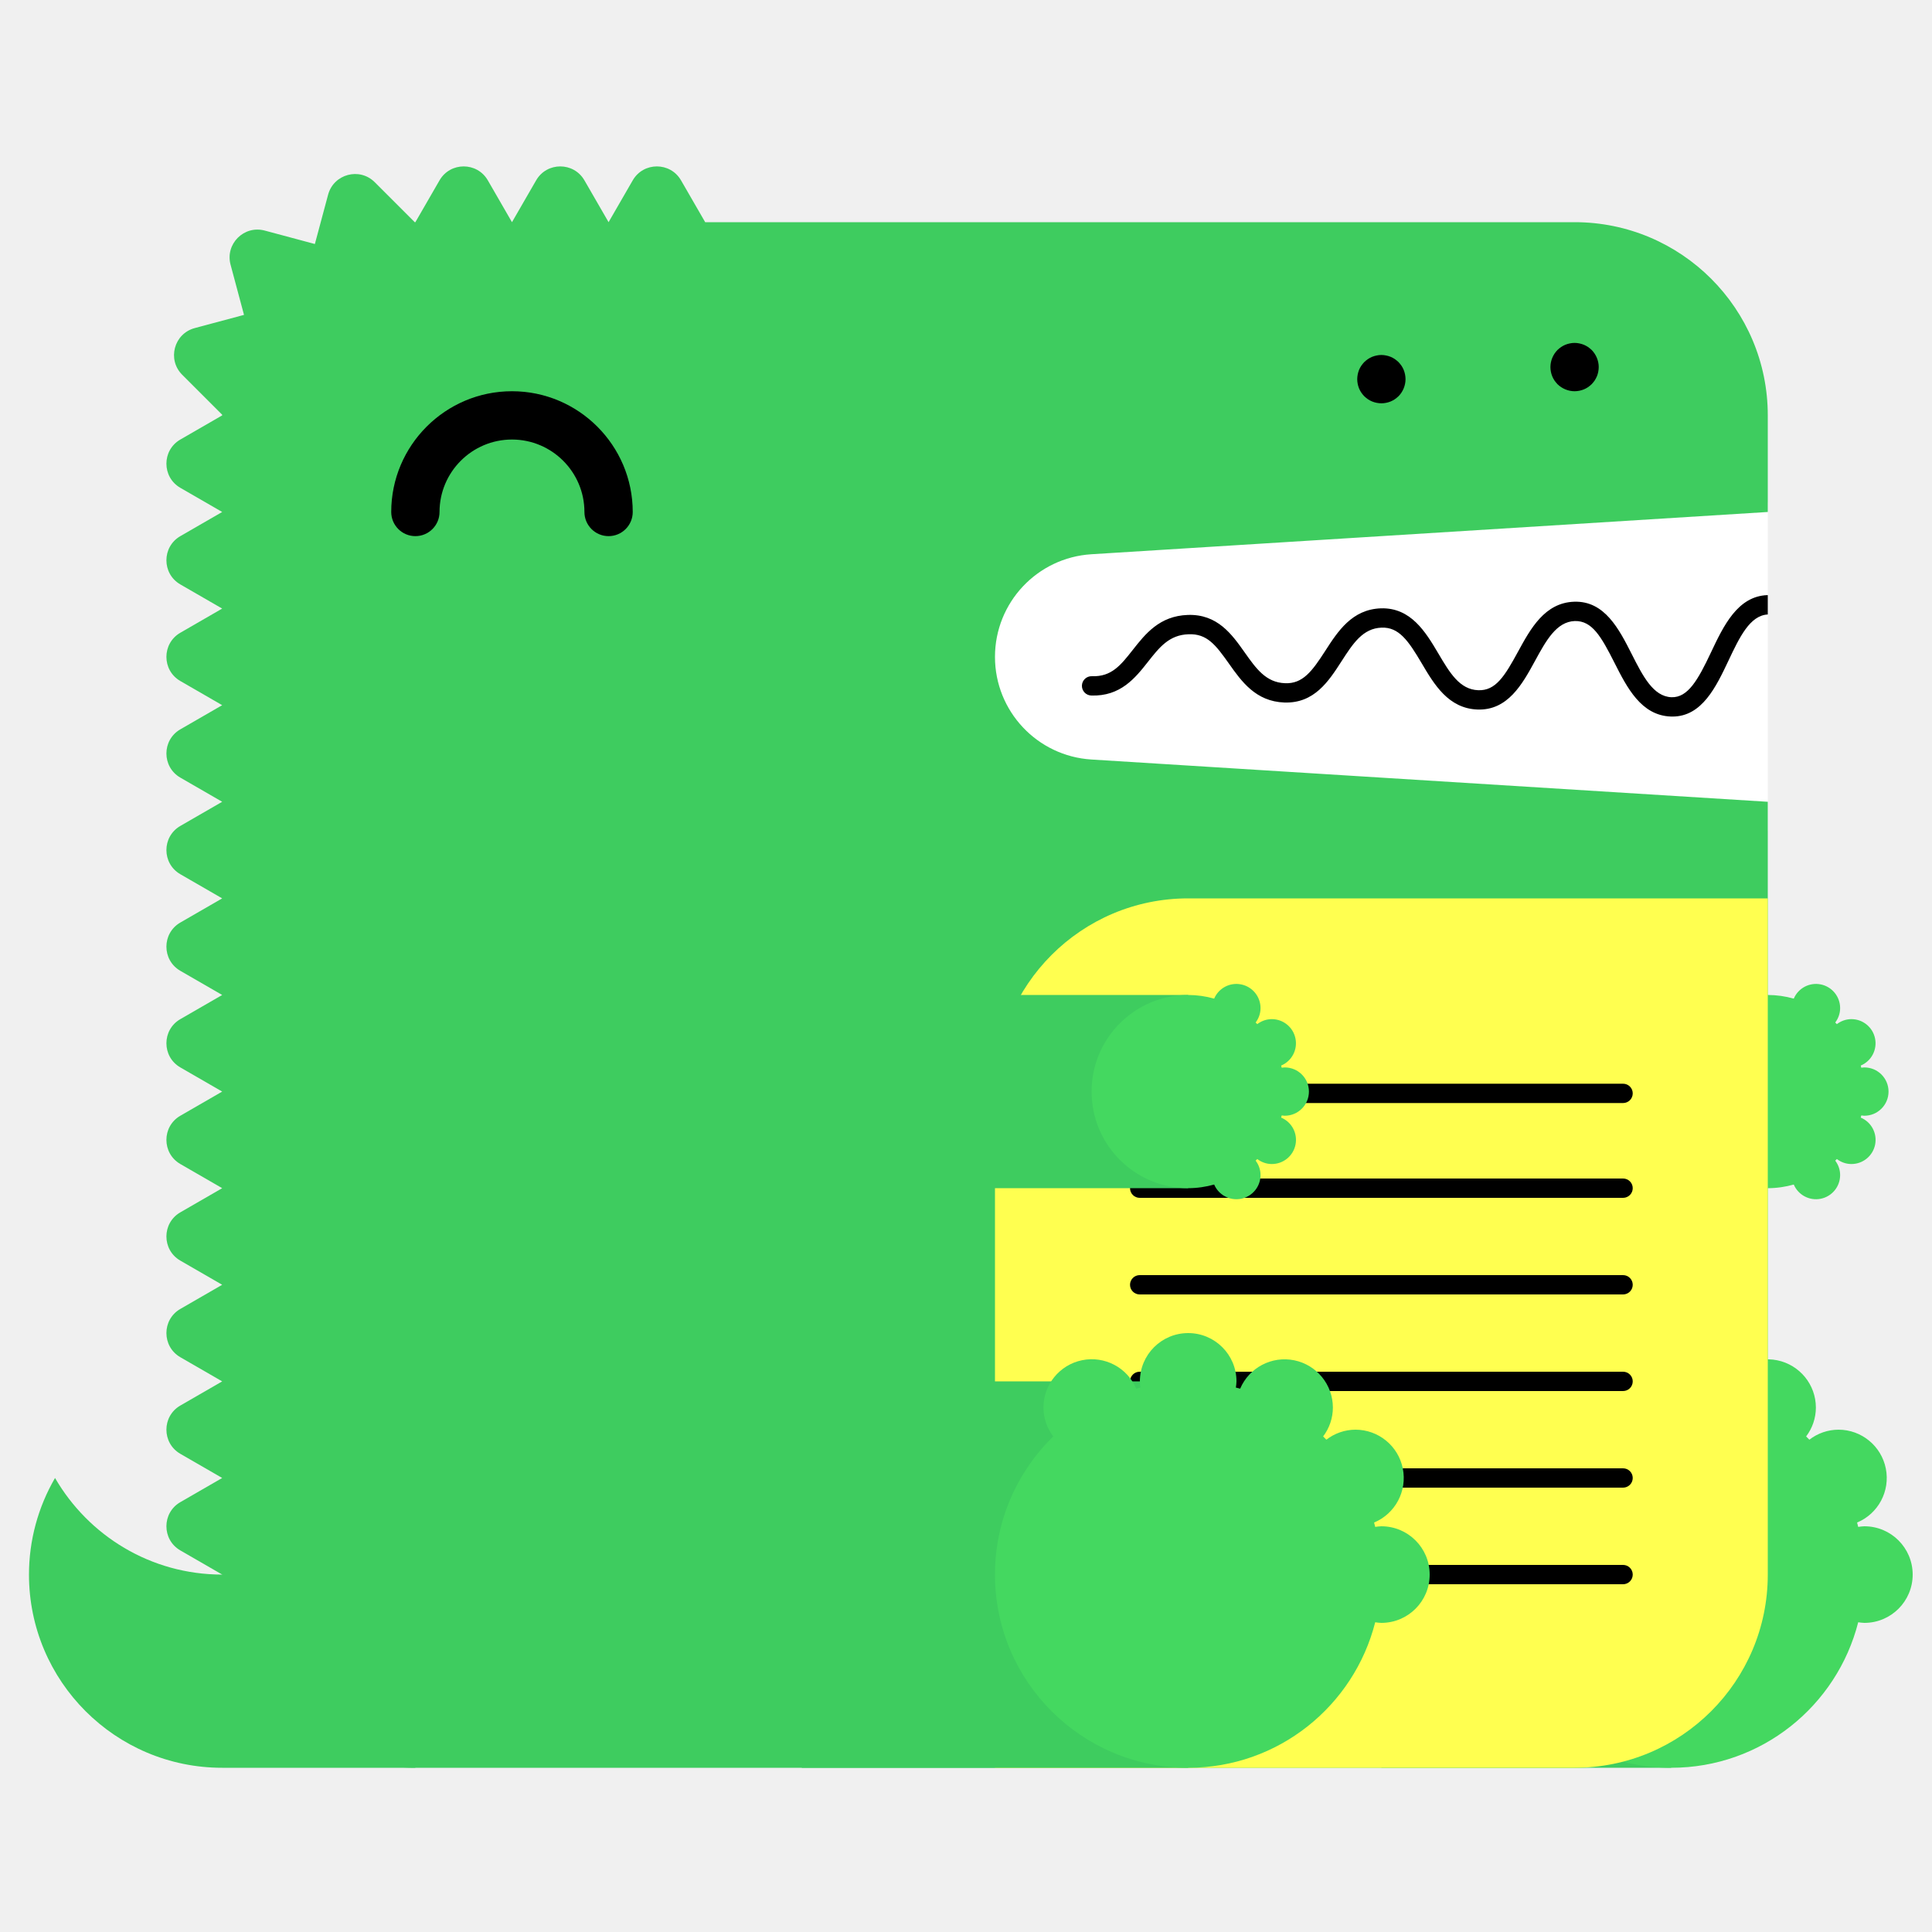
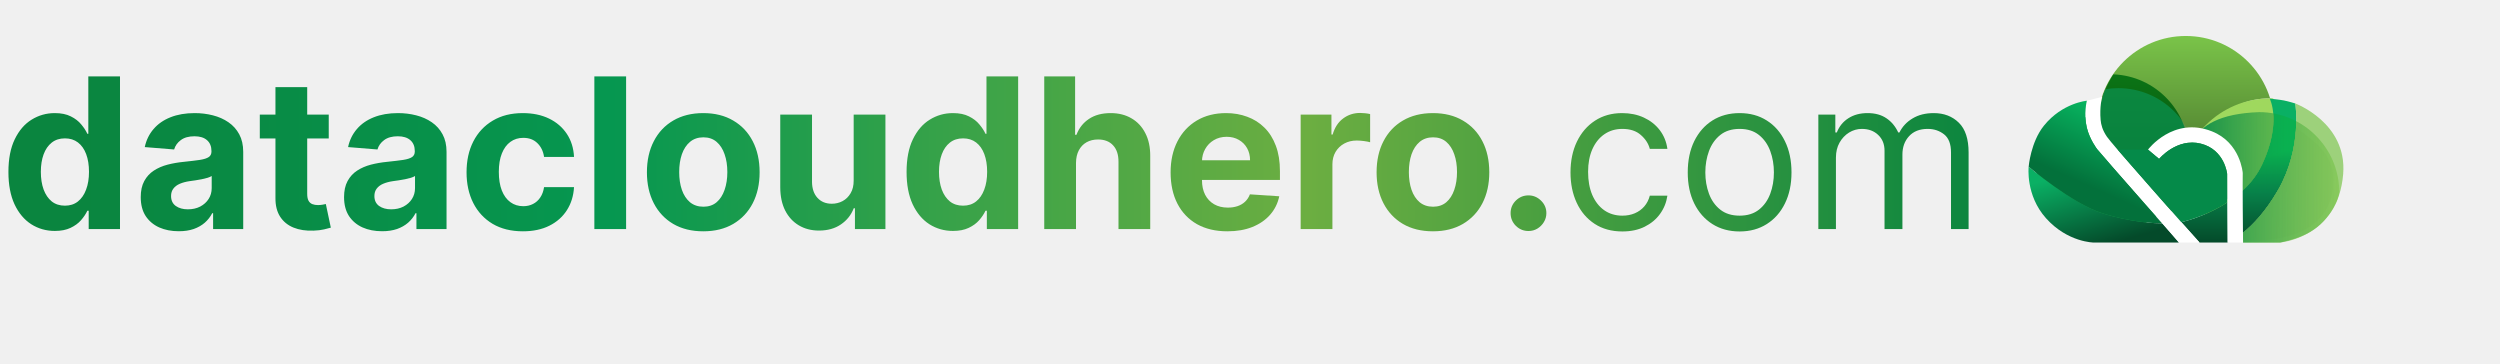
- <svg xmlns="http://www.w3.org/2000/svg" width="200" height="200" viewBox="0 0 200 200">
-   <g fill="none" fill-rule="evenodd">
-     <path fill="#FFF" d="M99 52h84v34H99z" />
-     <path d="M23 163c-7.398 0-13.843-4.027-17.303-10A19.886 19.886 0 0 0 3 163c0 11.046 8.954 20 20 20h20v-20H23z" fill="#3ECC5F" />
-     <path d="M112.98 57.376L183 53V43c0-11.046-8.954-20-20-20H73l-2.5-4.33c-1.112-1.925-3.889-1.925-5 0L63 23l-2.5-4.33c-1.111-1.925-3.889-1.925-5 0L53 23l-2.5-4.33c-1.111-1.925-3.889-1.925-5 0L43 23c-.022 0-.042.003-.065.003l-4.142-4.141c-1.57-1.571-4.252-.853-4.828 1.294l-1.369 5.104-5.192-1.392c-2.148-.575-4.111 1.389-3.535 3.536l1.39 5.193-5.102 1.367c-2.148.576-2.867 3.259-1.296 4.83l4.142 4.142c0 .021-.003.042-.003.064l-4.33 2.5c-1.925 1.111-1.925 3.889 0 5L23 53l-4.33 2.5c-1.925 1.111-1.925 3.889 0 5L23 63l-4.33 2.5c-1.925 1.111-1.925 3.889 0 5L23 73l-4.33 2.5c-1.925 1.111-1.925 3.889 0 5L23 83l-4.33 2.5c-1.925 1.111-1.925 3.889 0 5L23 93l-4.33 2.5c-1.925 1.111-1.925 3.889 0 5L23 103l-4.33 2.5c-1.925 1.111-1.925 3.889 0 5L23 113l-4.33 2.5c-1.925 1.111-1.925 3.889 0 5L23 123l-4.33 2.5c-1.925 1.111-1.925 3.889 0 5L23 133l-4.33 2.5c-1.925 1.111-1.925 3.889 0 5L23 143l-4.33 2.5c-1.925 1.111-1.925 3.889 0 5L23 153l-4.33 2.5c-1.925 1.111-1.925 3.889 0 5L23 163c0 11.046 8.954 20 20 20h120c11.046 0 20-8.954 20-20V83l-70.02-4.376A10.645 10.645 0 0 1 103 68c0-5.621 4.37-10.273 9.98-10.624" fill="#3ECC5F" />
-     <path fill="#3ECC5F" d="M143 183h30v-40h-30z" />
-     <path d="M193 158c-.219 0-.428.037-.639.064-.038-.15-.074-.301-.116-.451A5 5 0 0 0 190.32 148a4.96 4.96 0 0 0-3.016 1.036 26.531 26.531 0 0 0-.335-.336 4.955 4.955 0 0 0 1.011-2.987 5 5 0 0 0-9.599-1.959c-.148-.042-.297-.077-.445-.115.027-.211.064-.42.064-.639a5 5 0 0 0-5-5 5 5 0 0 0-5 5c0 .219.037.428.064.639-.148.038-.297.073-.445.115a4.998 4.998 0 0 0-9.599 1.959c0 1.125.384 2.151 1.011 2.987-3.717 3.632-6.031 8.693-6.031 14.3 0 11.046 8.954 20 20 20 9.339 0 17.16-6.41 19.361-15.064.211.027.42.064.639.064a5 5 0 0 0 5-5 5 5 0 0 0-5-5" fill="#44D860" />
-     <path fill="#3ECC5F" d="M153 123h30v-20h-30z" />
-     <path d="M193 115.5a2.5 2.5 0 1 0 0-5c-.109 0-.214.019-.319.032-.02-.075-.037-.15-.058-.225a2.501 2.501 0 0 0-.963-4.807c-.569 0-1.088.197-1.508.518a6.653 6.653 0 0 0-.168-.168c.314-.417.506-.931.506-1.494a2.5 2.5 0 0 0-4.8-.979A9.987 9.987 0 0 0 183 103c-5.522 0-10 4.478-10 10s4.478 10 10 10c.934 0 1.833-.138 2.69-.377a2.5 2.5 0 0 0 4.8-.979c0-.563-.192-1.077-.506-1.494.057-.055.113-.111.168-.168.42.321.939.518 1.508.518a2.5 2.5 0 0 0 .963-4.807c.021-.074.038-.15.058-.225.105.013.21.032.319.032" fill="#44D860" />
-     <path d="M63 55.5a2.5 2.5 0 0 1-2.5-2.5c0-4.136-3.364-7.5-7.5-7.5s-7.5 3.364-7.5 7.5a2.5 2.5 0 1 1-5 0c0-6.893 5.607-12.5 12.5-12.5S65.5 46.107 65.5 53a2.5 2.5 0 0 1-2.5 2.5" fill="#000" />
-     <path d="M103 183h60c11.046 0 20-8.954 20-20V93h-60c-11.046 0-20 8.954-20 20v70z" fill="#FFFF50" />
-     <path d="M168.02 124h-50.04a1 1 0 1 1 0-2h50.04a1 1 0 1 1 0 2m0 20h-50.04a1 1 0 1 1 0-2h50.04a1 1 0 1 1 0 2m0 20h-50.04a1 1 0 1 1 0-2h50.04a1 1 0 1 1 0 2m0-49.814h-50.04a1 1 0 1 1 0-2h50.04a1 1 0 1 1 0 2m0 19.814h-50.04a1 1 0 1 1 0-2h50.04a1 1 0 1 1 0 2m0 20h-50.04a1 1 0 1 1 0-2h50.04a1 1 0 1 1 0 2M183 61.611c-.012 0-.022-.006-.034-.005-3.09.105-4.552 3.196-5.842 5.923-1.346 2.85-2.387 4.703-4.093 4.647-1.889-.068-2.969-2.202-4.113-4.46-1.314-2.594-2.814-5.536-5.963-5.426-3.046.104-4.513 2.794-5.807 5.167-1.377 2.528-2.314 4.065-4.121 3.994-1.927-.07-2.951-1.805-4.136-3.813-1.321-2.236-2.848-4.75-5.936-4.664-2.994.103-4.465 2.385-5.763 4.4-1.373 2.13-2.335 3.428-4.165 3.351-1.973-.07-2.992-1.51-4.171-3.177-1.324-1.873-2.816-3.993-5.895-3.89-2.928.1-4.399 1.97-5.696 3.618-1.232 1.564-2.194 2.802-4.229 2.724a1 1 0 0 0-.072 2c3.017.101 4.545-1.8 5.872-3.487 1.177-1.496 2.193-2.787 4.193-2.855 1.926-.082 2.829 1.115 4.195 3.045 1.297 1.834 2.769 3.914 5.731 4.021 3.103.104 4.596-2.215 5.918-4.267 1.182-1.834 2.202-3.417 4.15-3.484 1.793-.067 2.769 1.35 4.145 3.681 1.297 2.197 2.766 4.686 5.787 4.796 3.125.108 4.634-2.62 5.949-5.035 1.139-2.088 2.214-4.06 4.119-4.126 1.793-.042 2.728 1.595 4.111 4.33 1.292 2.553 2.757 5.445 5.825 5.556l.169.003c3.064 0 4.518-3.075 5.805-5.794 1.139-2.41 2.217-4.68 4.067-4.773v-2z" fill="#000" />
-     <path fill="#3ECC5F" d="M83 183h40v-40H83z" />
-     <path d="M143 158c-.219 0-.428.037-.639.064-.038-.15-.074-.301-.116-.451A5 5 0 0 0 140.32 148a4.96 4.96 0 0 0-3.016 1.036 26.531 26.531 0 0 0-.335-.336 4.955 4.955 0 0 0 1.011-2.987 5 5 0 0 0-9.599-1.959c-.148-.042-.297-.077-.445-.115.027-.211.064-.42.064-.639a5 5 0 0 0-5-5 5 5 0 0 0-5 5c0 .219.037.428.064.639-.148.038-.297.073-.445.115a4.998 4.998 0 0 0-9.599 1.959c0 1.125.384 2.151 1.011 2.987-3.717 3.632-6.031 8.693-6.031 14.3 0 11.046 8.954 20 20 20 9.339 0 17.16-6.41 19.361-15.064.211.027.42.064.639.064a5 5 0 0 0 5-5 5 5 0 0 0-5-5" fill="#44D860" />
-     <path fill="#3ECC5F" d="M83 123h40v-20H83z" />
-     <path d="M133 115.5a2.5 2.5 0 1 0 0-5c-.109 0-.214.019-.319.032-.02-.075-.037-.15-.058-.225a2.501 2.501 0 0 0-.963-4.807c-.569 0-1.088.197-1.508.518a6.653 6.653 0 0 0-.168-.168c.314-.417.506-.931.506-1.494a2.5 2.5 0 0 0-4.8-.979A9.987 9.987 0 0 0 123 103c-5.522 0-10 4.478-10 10s4.478 10 10 10c.934 0 1.833-.138 2.69-.377a2.5 2.5 0 0 0 4.8-.979c0-.563-.192-1.077-.506-1.494.057-.055.113-.111.168-.168.42.321.939.518 1.508.518a2.5 2.5 0 0 0 .963-4.807c.021-.074.038-.15.058-.225.105.013.21.032.319.032" fill="#44D860" />
-     <path d="M143 41.75c-.16 0-.33-.02-.49-.05a2.52 2.52 0 0 1-.47-.14c-.15-.06-.29-.14-.431-.23-.13-.09-.259-.2-.38-.31-.109-.12-.219-.24-.309-.38s-.17-.28-.231-.43a2.619 2.619 0 0 1-.189-.96c0-.16.02-.33.05-.49.03-.16.08-.31.139-.47.061-.15.141-.29.231-.43.09-.13.2-.26.309-.38.121-.11.25-.22.38-.31.141-.09.281-.17.431-.23.149-.06.31-.11.47-.14.32-.07.65-.07.98 0 .159.03.32.08.47.14.149.06.29.14.43.23.13.09.259.2.38.31.11.12.22.25.31.38.09.14.17.28.23.43.06.16.11.31.14.47.029.16.05.33.05.49 0 .66-.271 1.31-.73 1.77-.121.11-.25.22-.38.31-.14.09-.281.17-.43.23a2.565 2.565 0 0 1-.96.19m20-1.25c-.66 0-1.3-.27-1.771-.73a3.802 3.802 0 0 1-.309-.38c-.09-.14-.17-.28-.231-.43a2.619 2.619 0 0 1-.189-.96c0-.66.27-1.3.729-1.77.121-.11.25-.22.38-.31.141-.09.281-.17.431-.23.149-.06.31-.11.47-.14.32-.07.66-.07.98 0 .159.03.32.08.47.14.149.06.29.14.43.23.13.09.259.2.38.31.459.47.73 1.11.73 1.77 0 .16-.021.33-.05.49-.03.16-.08.32-.14.47-.07.15-.14.29-.23.43-.09.13-.2.26-.31.38-.121.11-.25.22-.38.31-.14.09-.281.17-.43.23a2.565 2.565 0 0 1-.96.19" fill="#000" />
-   </g>
+ <svg xmlns="http://www.w3.org/2000/svg" width="4169" height="607" viewBox="0 0 4169 607" fill="none">
+   <circle cx="147" cy="147" r="147" transform="matrix(-1 0 0 1 3792 60)" fill="url(#paint0_linear_26_36)" />
+   <path d="M3393 257.934C3393 330.314 3446.67 386 3519.01 386C3591.35 386 3650 327.324 3650 254.944C3650 184.4 3594.29 126.873 3524.49 124C3523.49 124 3508.65 149.8 3506.06 162.258C3493.38 223.161 3393 185.553 3393 257.934Z" fill="#1BAB53" style="mix-blend-mode:multiply" />
+   <path d="M3401 278.5C3401 351.125 3461.37 401.5 3534 401.5C3606.63 401.5 3664 351.125 3664 278.5C3664 205.875 3605.13 147 3532.5 147C3524.83 147 3517.31 147.657 3510 148.917C3501.5 181.5 3480.33 168.001 3472.5 171C3423.09 189.916 3401 222.434 3401 278.5Z" fill="#088D4A" fill-opacity="0.8" style="mix-blend-mode:lighten" />
+   <path d="M3656 295.5C3656 368.125 3685.37 401 3758 401C3830.63 401 3891 373.125 3891 300.5C3891 227.875 3806.5 219.5 3785 164C3712.37 164 3656 222.875 3656 295.5Z" fill="#D9D9D9" />
+   <path d="M3634 316C3634 399.947 3702.05 335 3786 335C3827.5 260.5 3812 206 3806.5 192C3801 178 3793 167.5 3790.5 164.066C3789.01 164.022 3787.51 164 3786 164C3702.05 164 3634 232.053 3634 316Z" fill="#9FD85E" />
+   <path d="M3633.5 404.5L3606 372.5C3596.5 372.5 3555.5 371.5 3505.5 355.5C3455.5 339.5 3383 278 3383 278C3383 278 3377.5 325.5 3412 364C3448.29 404.5 3492 404.5 3492 404.5H3560H3633.5Z" fill="url(#paint1_linear_26_36)" />
+   <path d="M3668 404.5L3637.5 370.5C3637.5 370.5 3737.37 349.041 3772.5 274C3805.5 203.5 3785 164.5 3785 164.5C3785 164.5 3800.77 166 3808.5 167.5C3816.03 168.962 3827.5 172.5 3827.5 172.5C3827.5 172.5 3839.95 246 3798.5 317.5C3757.05 389 3714 404.5 3714 404.5H3668Z" fill="url(#paint2_linear_26_36)" />
+   <path d="M3505.5 161.5L3480 168C3480 168 3474.41 190 3480 213C3484.75 232.53 3497 248.5 3497 248.5C3513.5 268.556 3634 404.5 3634 404.5H3668C3668 404.5 3606 335.5 3549 270C3543.17 263.301 3517.82 234.343 3513.5 228C3506 217 3503.73 208.054 3503 200C3501 178 3505.5 161.5 3505.5 161.5Z" fill="white" />
+   <path d="M3827.5 172.5C3827.5 172.5 3839.95 246 3798.5 317.5C3777.67 353.425 3756.44 375.213 3740.47 388V404.5H3801.5C3801.5 404.5 3899 397.5 3907.5 290C3914.26 204.5 3827.5 172.5 3827.5 172.5Z" fill="#7AC449" fill-opacity="0.7" />
+   <path d="M3641.5 340C3641.5 348.424 3701.5 338 3712 330C3740.75 347.455 3740.5 392.988 3740.5 404.5C3773.5 404.5 3758.75 404.5 3802.5 404.5C3810 402 3840 398 3865 378C3876.73 368.613 3897.5 345 3901 320.75C3901 246.882 3841.23 187 3767.5 187C3635 191.5 3641.5 266.132 3641.5 340Z" fill="url(#paint3_linear_26_36)" style="mix-blend-mode:darken" />
+   <path d="M3600.5 265L3582 249.5C3582 249.5 3624 193.5 3688.5 219C3736.5 237.977 3740 288.5 3740 288.5C3740 288.5 3739.72 322.742 3740 345C3740.29 367.851 3740.5 404.5 3740.5 404.5H3714.5C3714.5 404.5 3714.02 334.326 3714 290C3714 290 3710 249.5 3670 239.5C3630 229.5 3600.5 265 3600.5 265Z" fill="white" />
+   <path d="M3505.5 355.5C3455.5 339.5 3383 278 3383 278C3383 278 3386.33 237 3408.5 209.5C3439.14 171.5 3480 168 3480 168C3480 168 3474.41 190 3480 213C3484.75 232.53 3497 248.5 3497 248.5C3513.5 268.556 3605.5 372.5 3605.5 372.5C3596 372.5 3555.5 371.5 3505.5 355.5Z" fill="url(#paint4_linear_26_36)" />
+   <path d="M3600.5 265L3582 249.5L3531.5 249.5C3588.5 315 3637.5 370.5 3637.5 370.5C3637.5 370.5 3656.5 366.565 3681 355.5C3706.5 343.984 3714 337.5 3714 337.5C3714 337.5 3714.02 334.326 3714 290C3714 290 3710 249.5 3670 239.5C3630 229.5 3600.5 265 3600.5 265Z" fill="#058A49" />
+   <path d="M91.477 385.107C76.977 385.107 63.843 381.379 52.077 373.921C40.394 366.381 31.114 355.319 24.236 340.736C17.442 326.07 14.045 308.089 14.045 286.794C14.045 264.919 17.566 246.731 24.609 232.231C31.652 217.647 41.016 206.751 52.699 199.543C64.465 192.251 77.35 188.605 91.353 188.605C102.042 188.605 110.949 190.428 118.075 194.074C125.284 197.637 131.084 202.111 135.476 207.497C139.95 212.8 143.348 218.02 145.668 223.158H147.283V127.455H200.107V382H147.905V351.425H145.668C143.182 356.728 139.66 361.989 135.103 367.21C130.629 372.347 124.787 376.614 117.578 380.011C110.452 383.409 101.752 385.107 91.477 385.107ZM108.256 342.973C116.791 342.973 124 340.653 129.883 336.013C135.849 331.29 140.406 324.702 143.555 316.251C146.786 307.799 148.402 297.897 148.402 286.545C148.402 275.194 146.828 265.333 143.679 256.964C140.53 248.596 135.973 242.133 130.007 237.575C124.041 233.018 116.791 230.739 108.256 230.739C99.556 230.739 92.223 233.101 86.257 237.824C80.291 242.547 75.775 249.093 72.71 257.462C69.644 265.83 68.111 275.525 68.111 286.545C68.111 297.649 69.644 307.468 72.71 316.002C75.858 324.454 80.374 331.083 86.257 335.888C92.223 340.612 99.556 342.973 108.256 342.973ZM298.078 385.604C285.898 385.604 275.043 383.491 265.514 379.266C255.985 374.957 248.445 368.618 242.893 360.249C237.425 351.798 234.69 341.274 234.69 328.68C234.69 318.074 236.637 309.166 240.532 301.957C244.426 294.749 249.729 288.948 256.441 284.557C263.153 280.165 270.776 276.851 279.31 274.614C287.928 272.376 296.959 270.802 306.405 269.891C317.509 268.731 326.457 267.653 333.252 266.659C340.046 265.582 344.977 264.008 348.042 261.936C351.108 259.865 352.641 256.799 352.641 252.739V251.993C352.641 244.121 350.155 238.031 345.184 233.722C340.295 229.414 333.335 227.259 324.303 227.259C314.774 227.259 307.193 229.372 301.558 233.598C295.924 237.741 292.195 242.961 290.372 249.259L241.402 245.281C243.888 233.681 248.776 223.655 256.068 215.203C263.36 206.669 272.764 200.123 284.282 195.565C295.882 190.925 309.305 188.605 324.552 188.605C335.158 188.605 345.308 189.848 355.003 192.334C364.78 194.82 373.439 198.673 380.979 203.893C388.602 209.113 394.61 215.825 399.001 224.028C403.393 232.148 405.589 241.884 405.589 253.236V382H355.376V355.526H353.884C350.818 361.492 346.717 366.754 341.579 371.311C336.442 375.786 330.269 379.307 323.06 381.876C315.851 384.362 307.524 385.604 298.078 385.604ZM313.241 349.063C321.03 349.063 327.907 347.53 333.873 344.464C339.839 341.316 344.521 337.09 347.918 331.787C351.315 326.484 353.014 320.477 353.014 313.765V293.506C351.357 294.583 349.078 295.577 346.178 296.489C343.361 297.317 340.171 298.104 336.608 298.85C333.045 299.513 329.482 300.134 325.919 300.714C322.356 301.212 319.124 301.667 316.224 302.082C310.01 302.993 304.582 304.443 299.942 306.432C295.302 308.42 291.698 311.113 289.129 314.511C286.56 317.825 285.276 321.968 285.276 326.94C285.276 334.148 287.886 339.659 293.106 343.47C298.409 347.199 305.121 349.063 313.241 349.063ZM548.211 191.091V230.864H433.243V191.091H548.211ZM459.344 145.352H512.291V323.335C512.291 328.224 513.037 332.036 514.529 334.77C516.02 337.421 518.092 339.286 520.743 340.363C523.477 341.44 526.626 341.979 530.189 341.979C532.675 341.979 535.161 341.772 537.646 341.357C540.132 340.86 542.038 340.487 543.364 340.239L551.691 379.638C549.04 380.467 545.311 381.42 540.505 382.497C535.699 383.657 529.858 384.362 522.98 384.61C510.22 385.107 499.034 383.409 489.422 379.514C479.893 375.62 472.477 369.571 467.174 361.368C461.871 353.165 459.261 342.807 459.344 330.295V145.352ZM637.14 385.604C624.96 385.604 614.105 383.491 604.577 379.266C595.048 374.957 587.507 368.618 581.956 360.249C576.487 351.798 573.753 341.274 573.753 328.68C573.753 318.074 575.7 309.166 579.594 301.957C583.489 294.749 588.792 288.948 595.503 284.557C602.215 280.165 609.838 276.851 618.373 274.614C626.99 272.376 636.022 270.802 645.468 269.891C656.571 268.731 665.52 267.653 672.314 266.659C679.109 265.582 684.039 264.008 687.105 261.936C690.171 259.865 691.704 256.799 691.704 252.739V251.993C691.704 244.121 689.218 238.031 684.246 233.722C679.358 229.414 672.397 227.259 663.366 227.259C653.837 227.259 646.255 229.372 640.621 233.598C634.986 237.741 631.257 242.961 629.434 249.259L580.464 245.281C582.95 233.681 587.839 223.655 595.131 215.203C602.422 206.669 611.827 200.123 623.344 195.565C634.945 190.925 648.368 188.605 663.614 188.605C674.22 188.605 684.371 189.848 694.065 192.334C703.843 194.82 712.501 198.673 720.042 203.893C727.665 209.113 733.672 215.825 738.064 224.028C742.455 232.148 744.651 241.884 744.651 253.236V382H694.438V355.526H692.947C689.881 361.492 685.779 366.754 680.642 371.311C675.505 375.786 669.331 379.307 662.123 381.876C654.914 384.362 646.586 385.604 637.14 385.604ZM652.304 349.063C660.093 349.063 666.97 347.53 672.936 344.464C678.902 341.316 683.583 337.09 686.981 331.787C690.378 326.484 692.077 320.477 692.077 313.765V293.506C690.419 294.583 688.141 295.577 685.241 296.489C682.423 297.317 679.233 298.104 675.67 298.85C672.107 299.513 668.544 300.134 664.981 300.714C661.418 301.212 658.187 301.667 655.287 302.082C649.072 302.993 643.645 304.443 639.005 306.432C634.365 308.42 630.76 311.113 628.192 314.511C625.623 317.825 624.339 321.968 624.339 326.94C624.339 334.148 626.949 339.659 632.169 343.47C637.472 347.199 644.184 349.063 652.304 349.063Z" fill="url(#paint5_linear_26_36)" />
+   <path d="M871.986 385.729C852.431 385.729 835.611 381.586 821.524 373.3C807.521 364.931 796.749 353.33 789.209 338.499C781.752 323.667 778.023 306.598 778.023 287.291C778.023 267.736 781.793 250.584 789.333 235.835C796.956 221.003 807.77 209.444 821.773 201.158C835.776 192.79 852.431 188.605 871.737 188.605C888.392 188.605 902.976 191.629 915.487 197.678C927.999 203.727 937.901 212.22 945.193 223.158C952.484 234.095 956.503 246.938 957.249 261.688H907.284C905.876 252.159 902.147 244.494 896.098 238.694C890.132 232.811 882.302 229.869 872.607 229.869C864.404 229.869 857.237 232.107 851.105 236.581C845.057 240.973 840.334 247.394 836.936 255.846C833.539 264.298 831.84 274.531 831.84 286.545C831.84 298.726 833.498 309.083 836.812 317.618C840.209 326.152 844.974 332.657 851.105 337.131C857.237 341.606 864.404 343.843 872.607 343.843C878.656 343.843 884.084 342.6 888.889 340.114C893.778 337.629 897.797 334.024 900.945 329.301C904.177 324.495 906.29 318.737 907.284 312.025H957.249C956.42 326.608 952.443 339.451 945.317 350.555C938.274 361.575 928.538 370.192 916.109 376.407C903.68 382.621 888.972 385.729 871.986 385.729ZM1044.1 127.455V382H991.149V127.455H1044.1ZM1172.77 385.729C1153.46 385.729 1136.76 381.627 1122.68 373.424C1108.68 365.138 1097.86 353.621 1090.24 338.871C1082.62 324.04 1078.8 306.846 1078.8 287.291C1078.8 267.571 1082.62 250.336 1090.24 235.587C1097.86 220.755 1108.68 209.237 1122.68 201.034C1136.76 192.748 1153.46 188.605 1172.77 188.605C1192.07 188.605 1208.73 192.748 1222.73 201.034C1236.82 209.237 1247.67 220.755 1255.3 235.587C1262.92 250.336 1266.73 267.571 1266.73 287.291C1266.73 306.846 1262.92 324.04 1255.3 338.871C1247.67 353.621 1236.82 365.138 1222.73 373.424C1208.73 381.627 1192.07 385.729 1172.77 385.729ZM1173.02 344.713C1181.8 344.713 1189.13 342.227 1195.02 337.256C1200.9 332.201 1205.33 325.324 1208.31 316.624C1211.38 307.923 1212.91 298.022 1212.91 286.918C1212.91 275.815 1211.38 265.913 1208.31 257.213C1205.33 248.513 1200.9 241.635 1195.02 236.581C1189.13 231.527 1181.8 228.999 1173.02 228.999C1164.15 228.999 1156.69 231.527 1150.64 236.581C1144.68 241.635 1140.16 248.513 1137.1 257.213C1134.11 265.913 1132.62 275.815 1132.62 286.918C1132.62 298.022 1134.11 307.923 1137.1 316.624C1140.16 325.324 1144.68 332.201 1150.64 337.256C1156.69 342.227 1164.15 344.713 1173.02 344.713ZM1423.58 300.714V191.091H1476.53V382H1425.7V347.323H1423.71C1419.4 358.509 1412.23 367.5 1402.21 374.294C1392.26 381.089 1380.12 384.486 1365.79 384.486C1353.03 384.486 1341.8 381.586 1332.11 375.786C1322.41 369.985 1314.83 361.741 1309.36 351.052C1303.98 340.363 1301.24 327.561 1301.16 312.646V191.091H1354.11V303.2C1354.19 314.469 1357.21 323.377 1363.18 329.923C1369.15 336.469 1377.14 339.741 1387.17 339.741C1393.55 339.741 1399.51 338.291 1405.06 335.391C1410.62 332.408 1415.09 328.017 1418.49 322.217C1421.97 316.416 1423.67 309.249 1423.58 300.714ZM1589.23 385.107C1574.73 385.107 1561.6 381.379 1549.83 373.921C1538.15 366.381 1528.87 355.319 1521.99 340.736C1515.2 326.07 1511.8 308.089 1511.8 286.794C1511.8 264.919 1515.32 246.731 1522.36 232.231C1529.41 217.647 1538.77 206.751 1550.45 199.543C1562.22 192.251 1575.1 188.605 1589.11 188.605C1599.8 188.605 1608.7 190.428 1615.83 194.074C1623.04 197.637 1628.84 202.111 1633.23 207.497C1637.7 212.8 1641.1 218.02 1643.42 223.158H1645.04V127.455H1697.86V382H1645.66V351.425H1643.42C1640.94 356.728 1637.41 361.989 1632.86 367.21C1628.38 372.347 1622.54 376.614 1615.33 380.011C1608.21 383.409 1599.51 385.107 1589.23 385.107ZM1606.01 342.973C1614.54 342.973 1621.75 340.653 1627.64 336.013C1633.6 331.29 1638.16 324.702 1641.31 316.251C1644.54 307.799 1646.16 297.897 1646.16 286.545C1646.16 275.194 1644.58 265.333 1641.43 256.964C1638.28 248.596 1633.73 242.133 1627.76 237.575C1621.8 233.018 1614.54 230.739 1606.01 230.739C1597.31 230.739 1589.98 233.101 1584.01 237.824C1578.05 242.547 1573.53 249.093 1570.46 257.462C1567.4 265.83 1565.86 275.525 1565.86 286.545C1565.86 297.649 1567.4 307.468 1570.46 316.002C1573.61 324.454 1578.13 331.083 1584.01 335.888C1589.98 340.612 1597.31 342.973 1606.01 342.973Z" fill="url(#paint6_linear_26_36)" />
+   <path d="M1794.34 271.631V382H1741.39V127.455H1792.85V224.773H1795.09C1799.39 213.504 1806.36 204.68 1815.97 198.3C1825.58 191.837 1837.63 188.605 1852.14 188.605C1865.39 188.605 1876.95 191.505 1886.81 197.305C1896.76 203.023 1904.46 211.267 1909.93 222.039C1915.48 232.728 1918.22 245.53 1918.13 260.445V382H1865.19V269.891C1865.27 258.125 1862.29 248.969 1856.24 242.423C1850.27 235.877 1841.9 232.604 1831.13 232.604C1823.92 232.604 1817.54 234.137 1811.99 237.202C1806.52 240.268 1802.21 244.743 1799.06 250.626C1796 256.426 1794.42 263.428 1794.34 271.631ZM2046.8 385.729C2027.17 385.729 2010.26 381.751 1996.09 373.797C1982.01 365.759 1971.15 354.408 1963.53 339.741C1955.91 324.992 1952.1 307.55 1952.1 287.415C1952.1 267.778 1955.91 250.543 1963.53 235.711C1971.15 220.879 1981.88 209.32 1995.72 201.034C2009.64 192.748 2025.96 188.605 2044.69 188.605C2057.29 188.605 2069.01 190.635 2079.87 194.695C2090.8 198.673 2100.33 204.68 2108.45 212.717C2116.65 220.755 2123.04 230.864 2127.59 243.044C2132.15 255.142 2134.43 269.311 2134.43 285.551V300.093H1973.22V267.281H2084.59C2084.59 259.657 2082.93 252.904 2079.62 247.021C2076.3 241.138 2071.7 236.54 2065.82 233.225C2060.02 229.828 2053.27 228.129 2045.56 228.129C2037.52 228.129 2030.4 229.994 2024.18 233.722C2018.05 237.368 2013.25 242.298 2009.77 248.513C2006.29 254.644 2004.5 261.48 2004.42 269.021V300.217C2004.42 309.663 2006.16 317.825 2009.64 324.702C2013.2 331.58 2018.22 336.883 2024.68 340.612C2031.14 344.34 2038.81 346.205 2047.67 346.205C2053.56 346.205 2058.94 345.376 2063.83 343.719C2068.72 342.062 2072.9 339.576 2076.38 336.261C2079.87 332.947 2082.52 328.887 2084.34 324.081L2133.31 327.312C2130.82 339.079 2125.73 349.353 2118.02 358.136C2110.4 366.837 2100.54 373.631 2088.44 378.52C2076.43 383.326 2062.55 385.729 2046.8 385.729ZM2168.98 382V191.091H2220.31V224.401H2222.3C2225.78 212.552 2231.62 203.603 2239.83 197.554C2248.03 191.422 2257.48 188.357 2268.16 188.357C2270.82 188.357 2273.67 188.522 2276.74 188.854C2279.81 189.185 2282.5 189.641 2284.82 190.221V237.202C2282.33 236.457 2278.89 235.794 2274.5 235.214C2270.11 234.634 2266.09 234.344 2262.45 234.344C2254.66 234.344 2247.7 236.042 2241.57 239.44C2235.52 242.754 2230.71 247.394 2227.15 253.36C2223.67 259.326 2221.93 266.203 2221.93 273.992V382H2168.98ZM2389.56 385.729C2370.26 385.729 2353.56 381.627 2339.48 373.424C2325.47 365.138 2314.66 353.621 2307.04 338.871C2299.41 324.04 2295.6 306.846 2295.6 287.291C2295.6 267.571 2299.41 250.336 2307.04 235.587C2314.66 220.755 2325.47 209.237 2339.48 201.034C2353.56 192.748 2370.26 188.605 2389.56 188.605C2408.87 188.605 2425.53 192.748 2439.53 201.034C2453.61 209.237 2464.47 220.755 2472.09 235.587C2479.72 250.336 2483.53 267.571 2483.53 287.291C2483.53 306.846 2479.72 324.04 2472.09 338.871C2464.47 353.621 2453.61 365.138 2439.53 373.424C2425.53 381.627 2408.87 385.729 2389.56 385.729ZM2389.81 344.713C2398.6 344.713 2405.93 342.227 2411.81 337.256C2417.7 332.201 2422.13 325.324 2425.11 316.624C2428.18 307.923 2429.71 298.022 2429.71 286.918C2429.71 275.815 2428.18 265.913 2425.11 257.213C2422.13 248.513 2417.7 241.635 2411.81 236.581C2405.93 231.527 2398.6 228.999 2389.81 228.999C2380.95 228.999 2373.49 231.527 2367.44 236.581C2361.47 241.635 2356.96 248.513 2353.89 257.213C2350.91 265.913 2349.42 275.815 2349.42 286.918C2349.42 298.022 2350.91 307.923 2353.89 316.624C2356.96 325.324 2361.47 332.201 2367.44 337.256C2373.49 342.227 2380.95 344.713 2389.81 344.713Z" fill="url(#paint7_linear_26_36)" />
+   <path d="M2548.9 385.232C2540.7 385.232 2533.66 382.331 2527.77 376.531C2521.97 370.648 2519.07 363.605 2519.07 355.402C2519.07 347.282 2521.97 340.321 2527.77 334.521C2533.66 328.721 2540.7 325.821 2548.9 325.821C2556.86 325.821 2563.82 328.721 2569.78 334.521C2575.75 340.321 2578.73 347.282 2578.73 355.402C2578.73 360.871 2577.32 365.884 2574.51 370.441C2571.77 374.915 2568.17 378.52 2563.69 381.254C2559.22 383.906 2554.29 385.232 2548.9 385.232Z" fill="url(#paint8_linear_26_36)" />
+   <path d="M2705.48 385.977C2687.58 385.977 2672.17 381.751 2659.24 373.3C2646.32 364.848 2636.37 353.206 2629.41 338.374C2622.45 323.542 2618.97 306.598 2618.97 287.54C2618.97 268.151 2622.53 251.04 2629.66 236.208C2636.87 221.293 2646.9 209.652 2659.74 201.283C2672.67 192.831 2687.75 188.605 2704.98 188.605C2718.4 188.605 2730.5 191.091 2741.27 196.062C2752.04 201.034 2760.87 207.994 2767.75 216.943C2774.62 225.892 2778.89 236.332 2780.55 248.264H2751.22C2748.98 239.564 2744.01 231.858 2736.3 225.146C2728.68 218.352 2718.4 214.955 2705.48 214.955C2694.04 214.955 2684.02 217.937 2675.4 223.903C2666.86 229.786 2660.19 238.114 2655.39 248.886C2650.67 259.575 2648.3 272.128 2648.3 286.545C2648.3 301.295 2650.62 314.138 2655.26 325.075C2659.99 336.013 2666.62 344.506 2675.15 350.555C2683.77 356.603 2693.88 359.628 2705.48 359.628C2713.1 359.628 2720.02 358.302 2726.23 355.651C2732.45 352.999 2737.71 349.188 2742.02 344.216C2746.33 339.244 2749.39 333.278 2751.22 326.318H2780.55C2778.89 337.587 2774.79 347.737 2768.24 356.769C2761.78 365.718 2753.2 372.844 2742.52 378.147C2731.91 383.367 2719.56 385.977 2705.48 385.977ZM2900.99 385.977C2883.75 385.977 2868.63 381.876 2855.62 373.673C2842.69 365.469 2832.58 353.993 2825.29 339.244C2818.08 324.495 2814.48 307.26 2814.48 287.54C2814.48 267.653 2818.08 250.294 2825.29 235.462C2832.58 220.63 2842.69 209.113 2855.62 200.91C2868.63 192.707 2883.75 188.605 2900.99 188.605C2918.22 188.605 2933.3 192.707 2946.23 200.91C2959.24 209.113 2969.34 220.63 2976.55 235.462C2983.85 250.294 2987.49 267.653 2987.49 287.54C2987.49 307.26 2983.85 324.495 2976.55 339.244C2969.34 353.993 2959.24 365.469 2946.23 373.673C2933.3 381.876 2918.22 385.977 2900.99 385.977ZM2900.99 359.628C2914.08 359.628 2924.85 356.272 2933.3 349.56C2941.75 342.849 2948.01 334.024 2952.07 323.087C2956.13 312.149 2958.16 300.3 2958.16 287.54C2958.16 274.779 2956.13 262.889 2952.07 251.869C2948.01 240.848 2941.75 231.941 2933.3 225.146C2924.85 218.352 2914.08 214.955 2900.99 214.955C2887.89 214.955 2877.12 218.352 2868.67 225.146C2860.22 231.941 2853.96 240.848 2849.9 251.869C2845.84 262.889 2843.81 274.779 2843.81 287.54C2843.81 300.3 2845.84 312.149 2849.9 323.087C2853.96 334.024 2860.22 342.849 2868.67 349.56C2877.12 356.272 2887.89 359.628 2900.99 359.628ZM3032.27 382V191.091H3060.6V220.92H3063.09C3067.07 210.729 3073.49 202.816 3082.36 197.181C3091.22 191.464 3101.87 188.605 3114.3 188.605C3126.89 188.605 3137.37 191.464 3145.74 197.181C3154.19 202.816 3160.78 210.729 3165.51 220.92H3167.49C3172.38 211.06 3179.72 203.23 3189.49 197.43C3199.27 191.547 3211 188.605 3224.67 188.605C3241.74 188.605 3255.7 193.95 3266.55 204.638C3277.41 215.245 3282.83 231.775 3282.83 254.23V382H3253.5V254.23C3253.5 240.144 3249.65 230.076 3241.94 224.028C3234.24 217.979 3225.16 214.955 3214.72 214.955C3201.3 214.955 3190.9 219.015 3183.53 227.135C3176.15 235.172 3172.47 245.364 3172.47 257.71V382H3142.64V251.247C3142.64 240.393 3139.11 231.651 3132.07 225.022C3125.03 218.31 3115.95 214.955 3104.85 214.955C3097.23 214.955 3090.1 216.985 3083.47 221.045C3076.93 225.105 3071.62 230.739 3067.56 237.948C3063.59 245.074 3061.6 253.319 3061.6 262.682V382H3032.27Z" fill="url(#paint9_linear_26_36)" />
+   <defs>
+     <linearGradient id="paint0_linear_26_36" x1="147" y1="0" x2="147" y2="294" gradientUnits="userSpaceOnUse">
+       <stop stop-color="#7AC449" />
+       <stop offset="1" stop-color="#3B5E23" />
+     </linearGradient>
+     <linearGradient id="paint1_linear_26_36" x1="3490.23" y1="278" x2="3525.95" y2="404.5" gradientUnits="userSpaceOnUse">
+       <stop stop-color="#0AB064" />
+       <stop offset="1" stop-color="#044A2A" />
+     </linearGradient>
+     <linearGradient id="paint2_linear_26_36" x1="3733.38" y1="164.5" x2="3733.38" y2="404.5" gradientUnits="userSpaceOnUse">
+       <stop offset="0.361" stop-color="#0AB064" />
+       <stop offset="1" stop-color="#044A2A" />
+     </linearGradient>
+     <linearGradient id="paint3_linear_26_36" x1="3641.45" y1="294.392" x2="3901" y2="297.108" gradientUnits="userSpaceOnUse">
+       <stop stop-color="#058A49" />
+       <stop offset="1" stop-color="#7AC449" stop-opacity="0.6" />
+     </linearGradient>
+     <linearGradient id="paint4_linear_26_36" x1="3539.97" y1="168" x2="3448.53" y2="372.5" gradientUnits="userSpaceOnUse">
+       <stop offset="0.034" stop-color="#08BE65" />
+       <stop offset="0.683" stop-color="#03713B" />
+     </linearGradient>
+     <linearGradient id="paint5_linear_26_36" x1="0" y1="255" x2="3310" y2="255" gradientUnits="userSpaceOnUse">
+       <stop offset="0.038" stop-color="#0A853F" />
+       <stop offset="0.308" stop-color="#069750" />
+       <stop offset="0.659" stop-color="#6CAE41" />
+       <stop offset="1" stop-color="#0A853F" />
+     </linearGradient>
+     <linearGradient id="paint6_linear_26_36" x1="0" y1="255" x2="3310" y2="255" gradientUnits="userSpaceOnUse">
+       <stop offset="0.038" stop-color="#0A853F" />
+       <stop offset="0.308" stop-color="#069750" />
+       <stop offset="0.659" stop-color="#6CAE41" />
+       <stop offset="1" stop-color="#0A853F" />
+     </linearGradient>
+     <linearGradient id="paint7_linear_26_36" x1="0" y1="255" x2="3310" y2="255" gradientUnits="userSpaceOnUse">
+       <stop offset="0.038" stop-color="#0A853F" />
+       <stop offset="0.308" stop-color="#069750" />
+       <stop offset="0.659" stop-color="#6CAE41" />
+       <stop offset="1" stop-color="#0A853F" />
+     </linearGradient>
+     <linearGradient id="paint8_linear_26_36" x1="0" y1="255" x2="3310" y2="255" gradientUnits="userSpaceOnUse">
+       <stop offset="0.038" stop-color="#0A853F" />
+       <stop offset="0.308" stop-color="#069750" />
+       <stop offset="0.659" stop-color="#6CAE41" />
+       <stop offset="1" stop-color="#0A853F" />
+     </linearGradient>
+     <linearGradient id="paint9_linear_26_36" x1="0" y1="255" x2="3310" y2="255" gradientUnits="userSpaceOnUse">
+       <stop offset="0.038" stop-color="#0A853F" />
+       <stop offset="0.308" stop-color="#069750" />
+       <stop offset="0.659" stop-color="#6CAE41" />
+       <stop offset="1" stop-color="#0A853F" />
+     </linearGradient>
+   </defs>
</svg>
